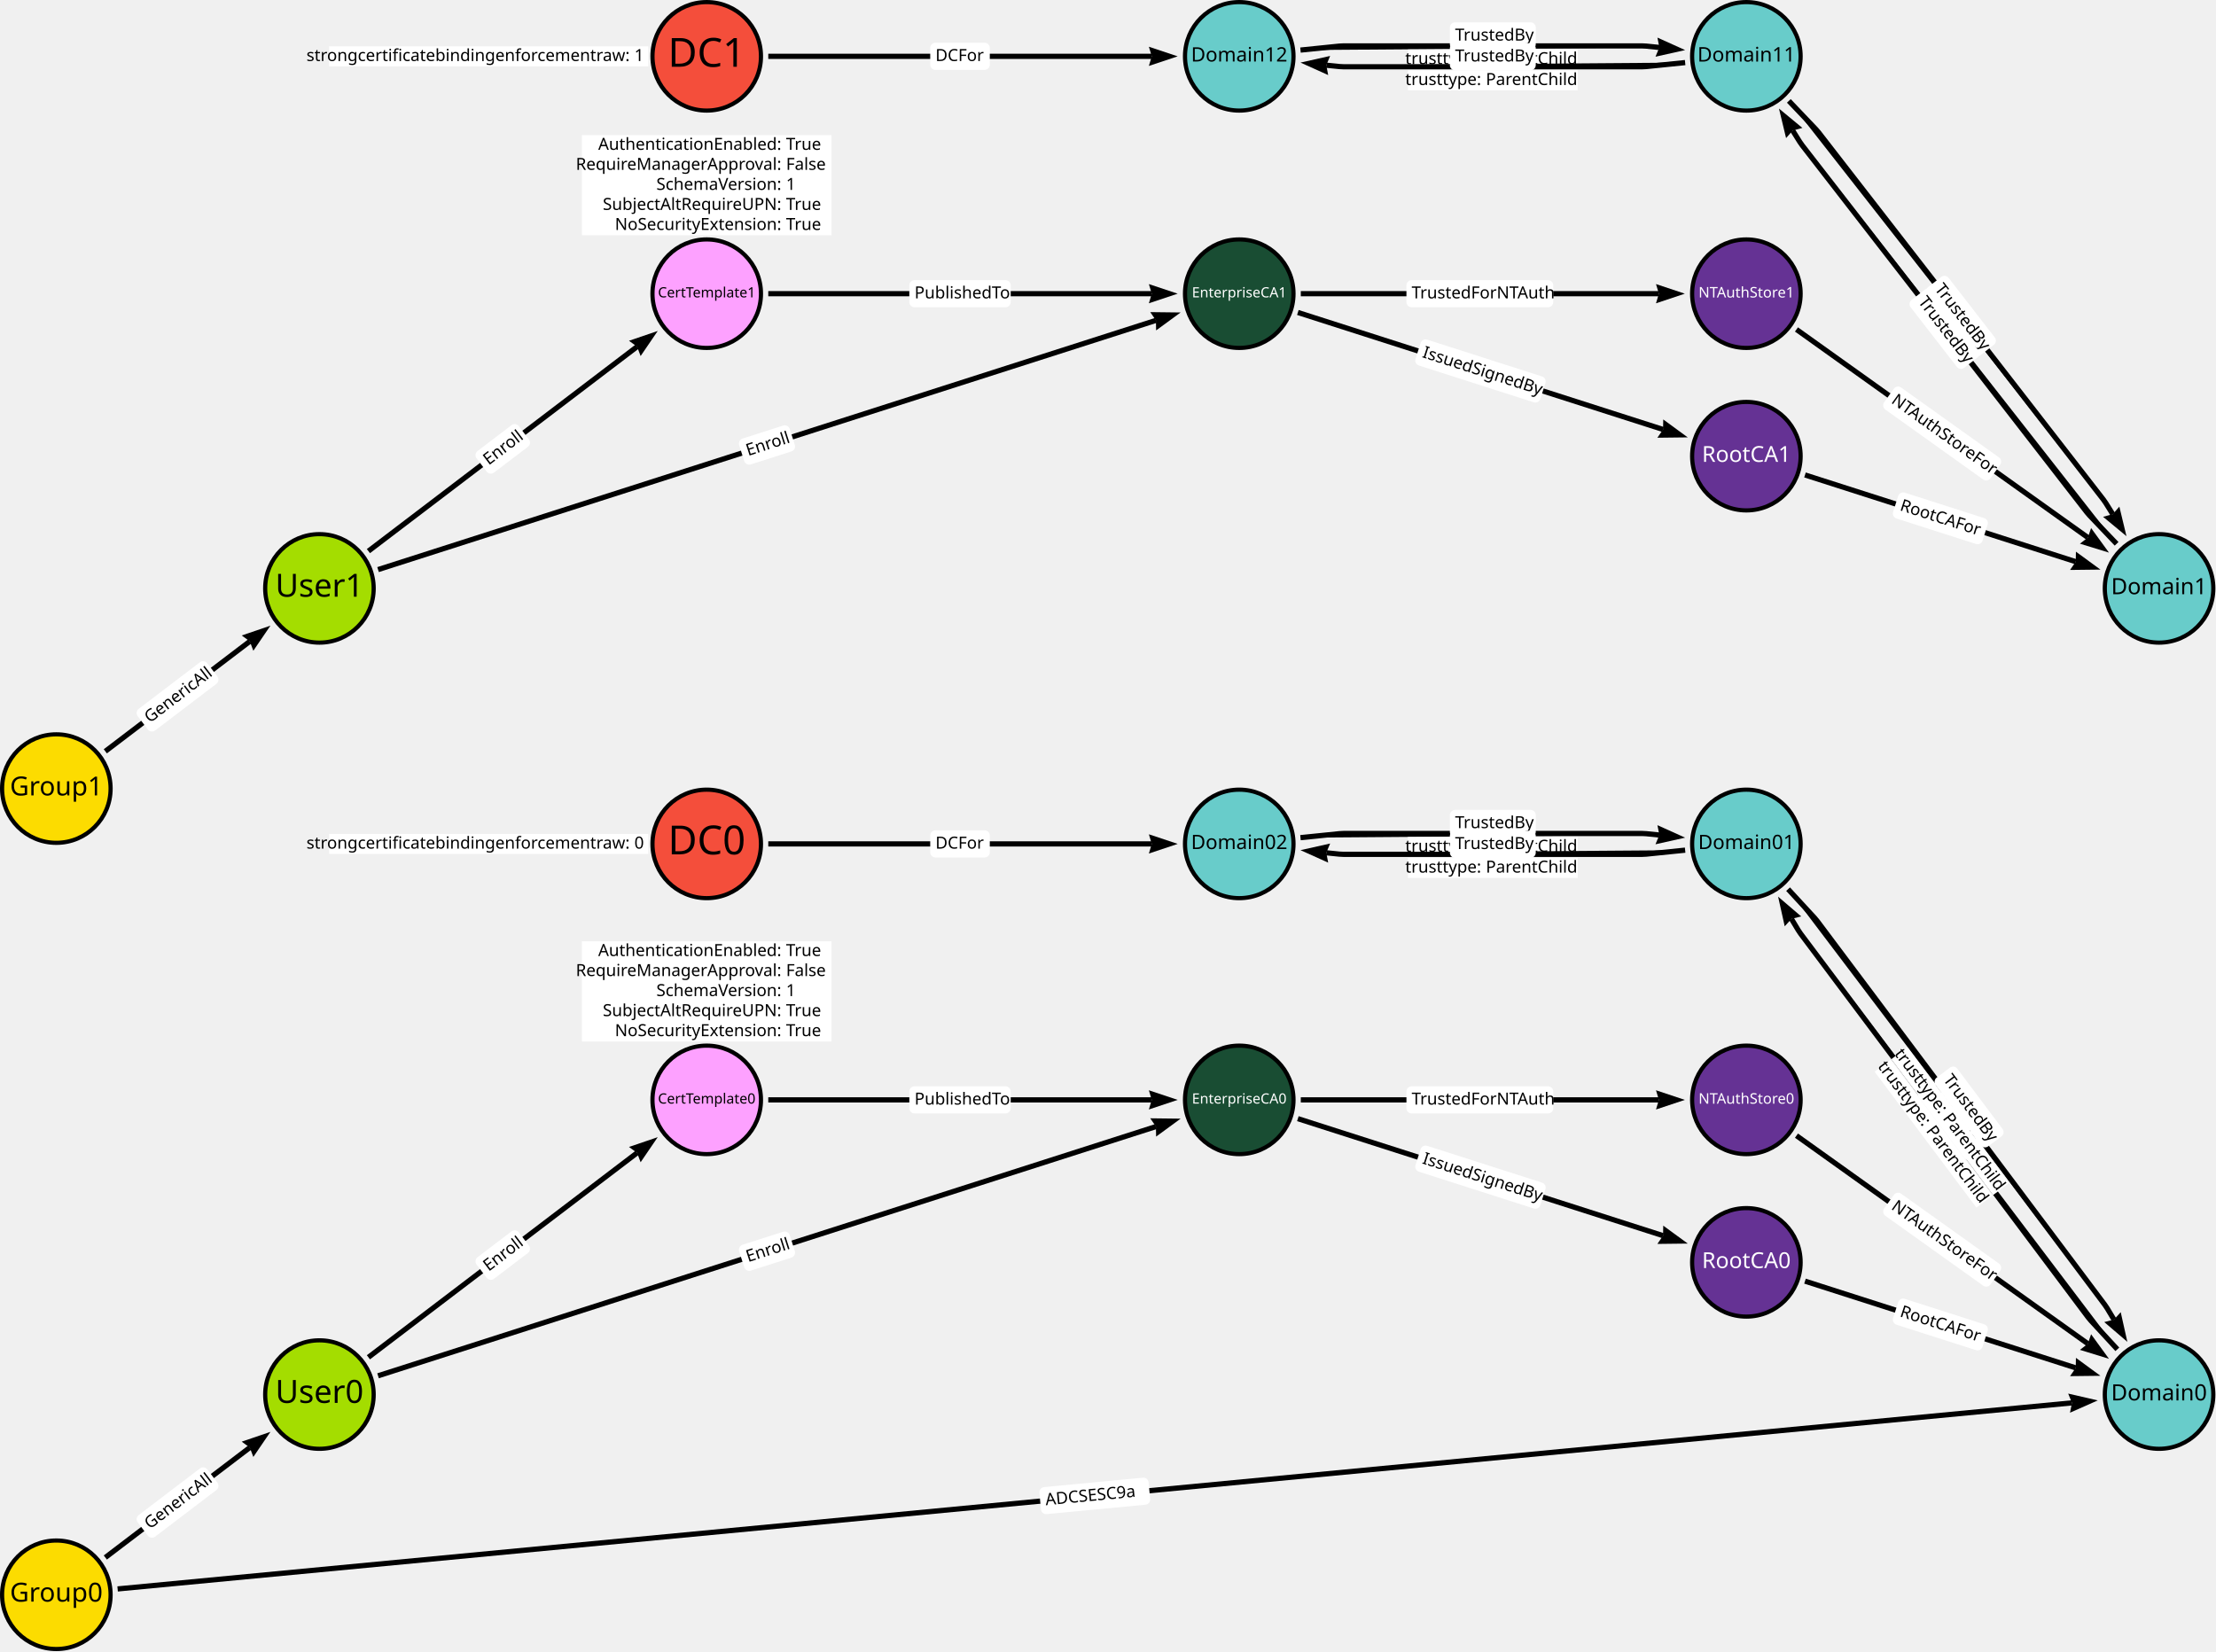
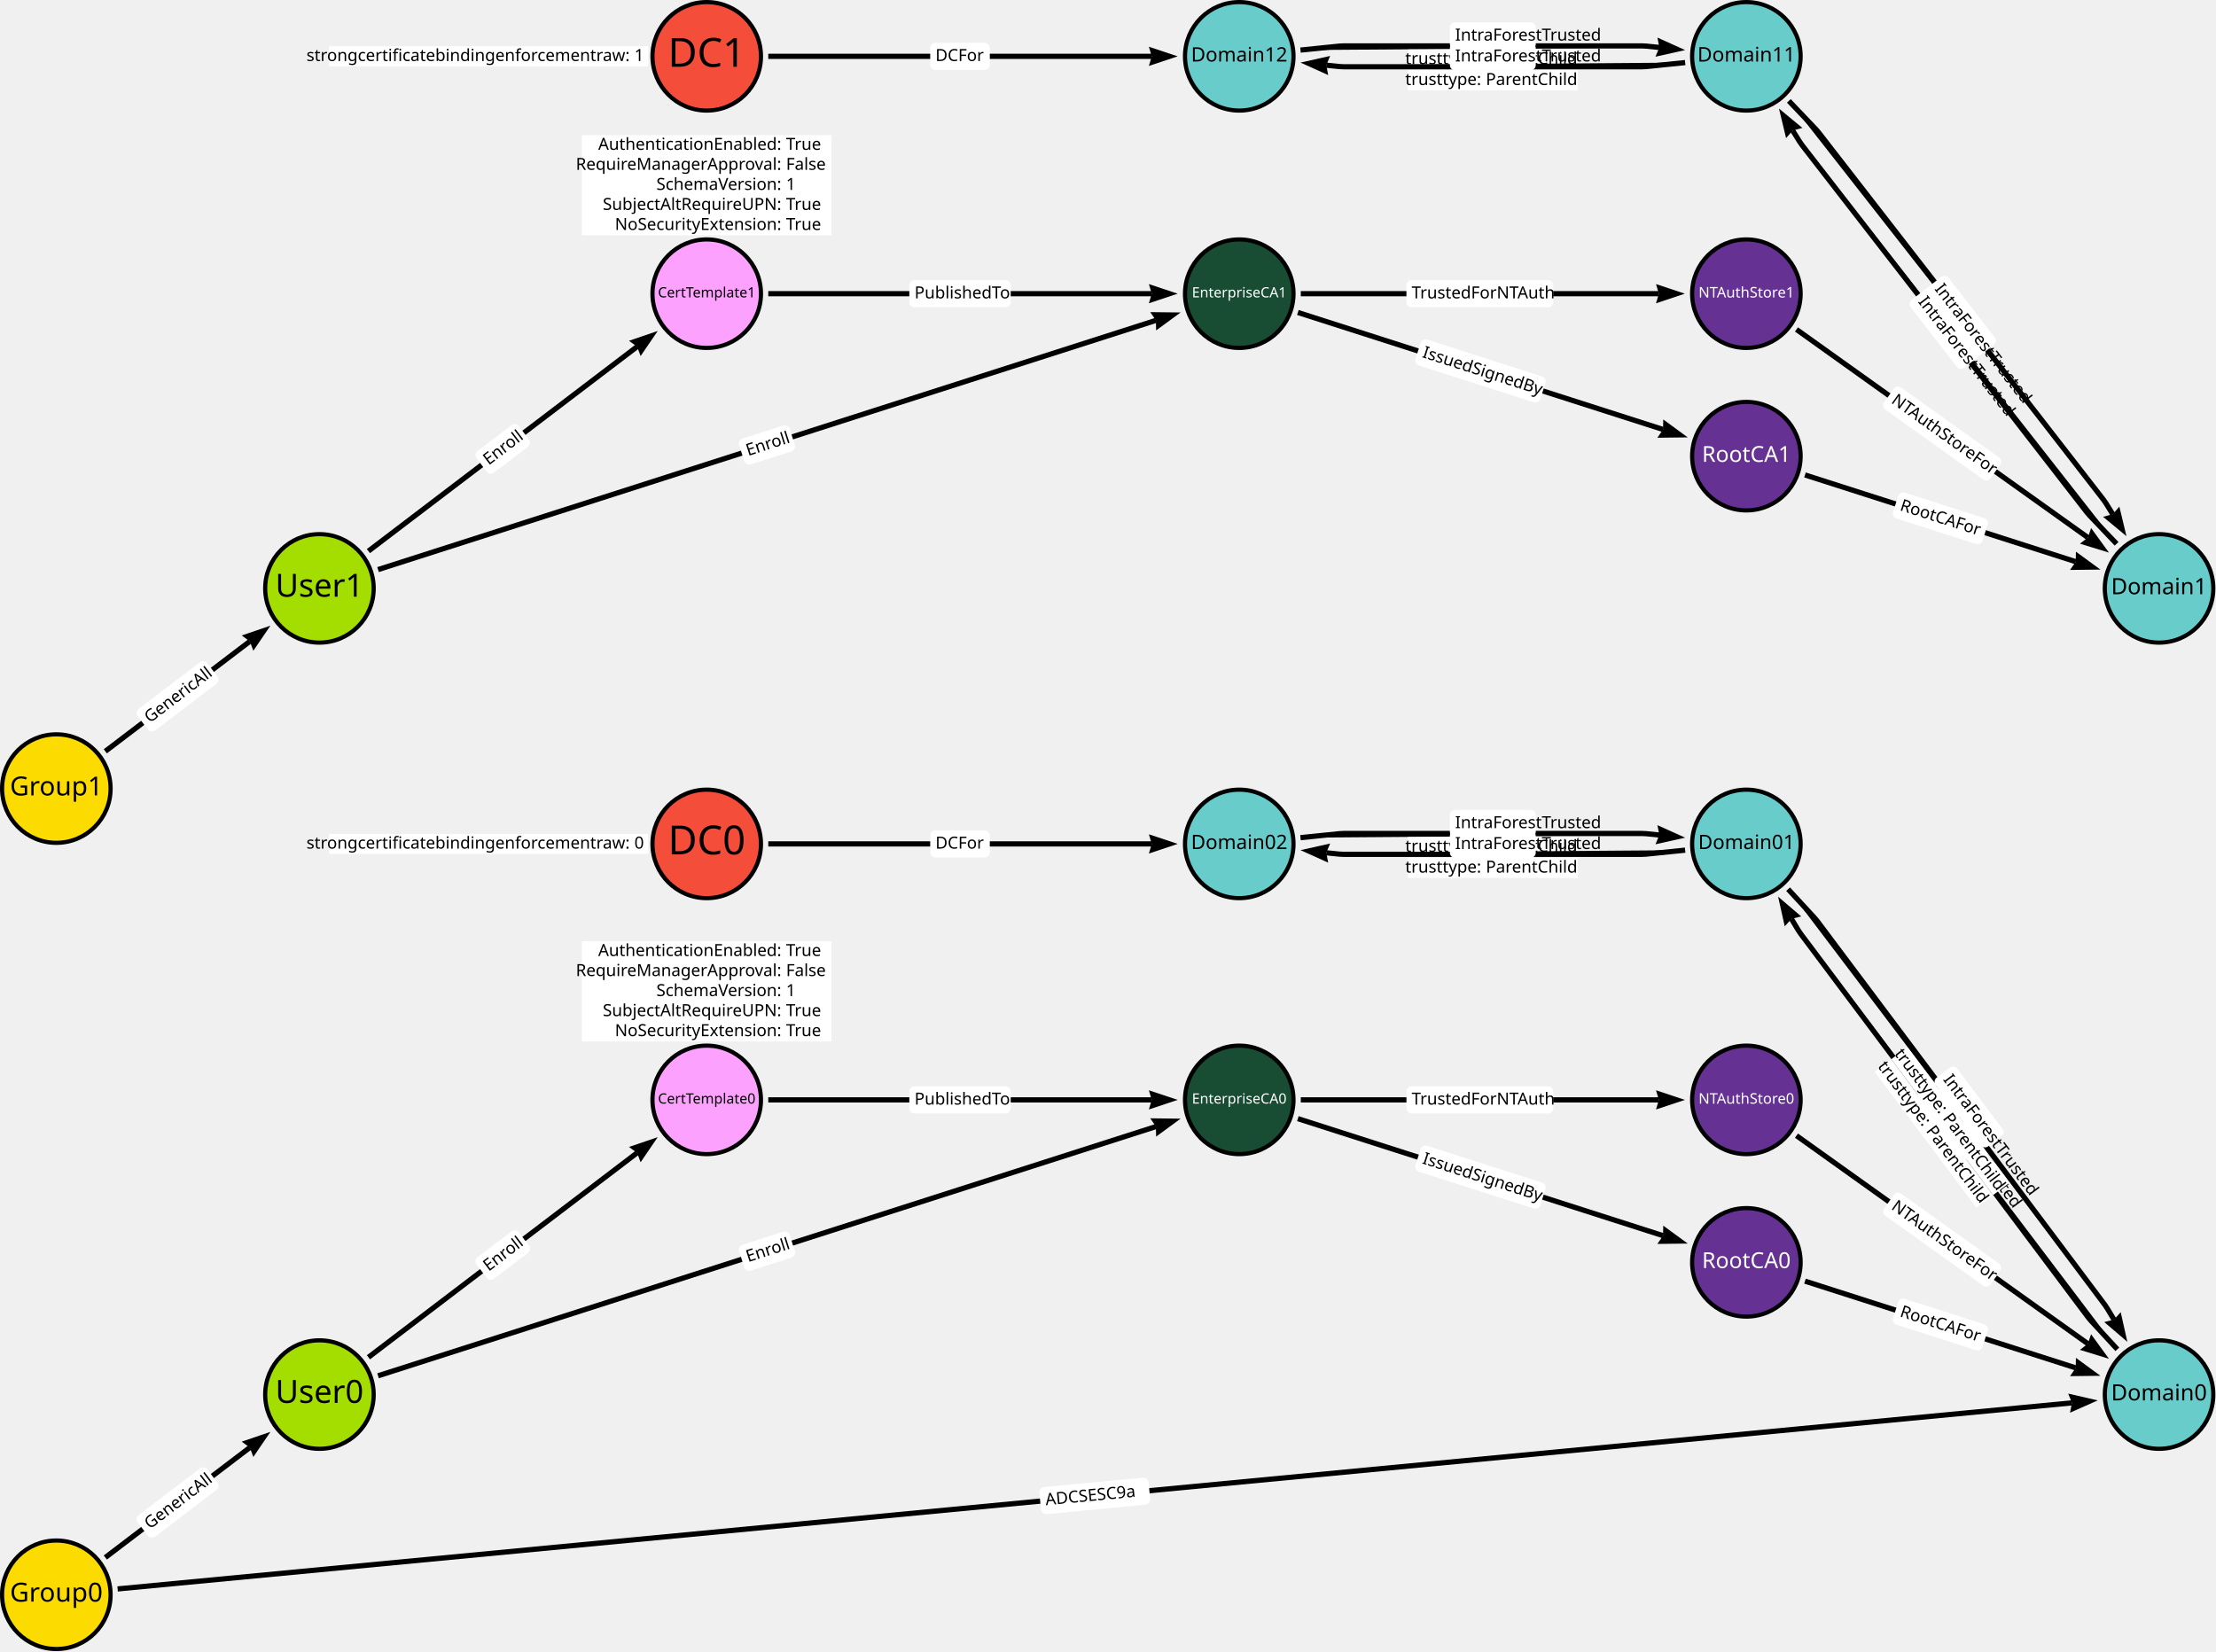
<svg xmlns="http://www.w3.org/2000/svg" width="2124" height="1583" viewBox="0 0 2124 1583">
  <defs>
    <style type="text/css" />
  </defs>
  <g transform="translate(1065.076 -312.7982) scale(1)">
    <g class="relationship">
      <g transform="translate(608.7977 1522.927) rotate(17.76733)" stroke-width="5" stroke="#000000">
        <path d="M 59 0 L 331.5 0" />
        <polygon points="-24.862,0 -27.625,9.208 0,0 -27.625,-9.208" fill="#000000" transform="translate(356.362 0) rotate(0)" stroke="none" />
      </g>
      <g transform="translate(794.7349 1582.507) rotate(17.76733) translate(0 -13)">
        <g transform="translate(0 0)">
          <g transform="translate(-45.01172 0)" fill="#ffffff" stroke="#000000" stroke-width="0">
            <rect x="0" y="0" width="90.023" height="26" rx="5" ry="5" stroke="none" />
            <text xml:space="preserve" x="5" y="17.5" stroke="none" text-anchor="left" font-family="sans-serif" font-size="16" font-weight="normal" fill="#000000">RootCAFor</text>
          </g>
        </g>
      </g>
    </g>
    <g class="relationship">
      <g transform="translate(608.7977 1367.17) rotate(35.53466)" stroke-width="5" stroke="#000000">
        <path d="M 59 0 L 402.213 0" />
        <polygon points="-24.862,0 -27.625,9.208 0,0 -27.625,-9.208" fill="#000000" transform="translate(427.0754 0) rotate(0)" stroke="none" />
      </g>
      <g transform="translate(796.4571 1501.198) rotate(35.53466) translate(0 -13)">
        <g transform="translate(0 0)">
          <g transform="translate(-62.64844 0)" fill="#ffffff" stroke="#000000" stroke-width="0">
            <rect x="0" y="0" width="125.297" height="26" rx="5" ry="5" stroke="none" />
            <text xml:space="preserve" x="5" y="17.5" stroke="none" text-anchor="left" font-family="sans-serif" font-size="16" font-weight="normal" fill="#000000">NTAuthStoreFor</text>
          </g>
        </g>
      </g>
    </g>
    <g class="relationship">
      <g transform="translate(-387.6982 1367.17) rotate(0)" stroke-width="5" stroke="#000000">
        <path d="M 59 0 L 426.558 0" />
        <polygon points="-24.862,0 -27.625,9.208 0,0 -27.625,-9.208" fill="#000000" transform="translate(451.4206 0) rotate(0)" stroke="none" />
      </g>
      <g transform="translate(-144.919 1367.17) rotate(0) translate(0 -13)">
        <g transform="translate(0 0)">
          <g transform="translate(-48.58594 0)" fill="#ffffff" stroke="#000000" stroke-width="0">
            <rect x="0" y="0" width="97.172" height="26" rx="5" ry="5" stroke="none" />
            <text xml:space="preserve" x="5" y="17.5" stroke="none" text-anchor="left" font-family="sans-serif" font-size="16" font-weight="normal" fill="#000000">PublishedTo</text>
          </g>
        </g>
      </g>
    </g>
    <g class="relationship">
      <g transform="translate(122.7224 1367.17) rotate(17.76733)" stroke-width="5" stroke="#000000">
        <path d="M 59 0 L 426.558 0" />
        <polygon points="-24.862,0 -27.625,9.208 0,0 -27.625,-9.208" fill="#000000" transform="translate(451.4206 0) rotate(0)" stroke="none" />
      </g>
      <g transform="translate(353.9219 1441.255) rotate(17.76733) translate(0 -13)">
        <g transform="translate(0 0)">
          <g transform="translate(-62.81641 0)" fill="#ffffff" stroke="#000000" stroke-width="0">
            <rect x="0" y="0" width="125.633" height="26" rx="5" ry="5" stroke="none" />
            <text xml:space="preserve" x="5" y="17.5" stroke="none" text-anchor="left" font-family="sans-serif" font-size="16" font-weight="normal" fill="#000000">IssuedSignedBy</text>
          </g>
        </g>
      </g>
    </g>
    <g class="relationship">
      <g transform="translate(122.7224 1367.17) rotate(0)" stroke-width="5" stroke="#000000">
        <path d="M 59 0 L 402.213 0" />
        <polygon points="-24.862,0 -27.625,9.208 0,0 -27.625,-9.208" fill="#000000" transform="translate(427.0754 0) rotate(0)" stroke="none" />
      </g>
      <g transform="translate(353.329 1367.17) rotate(0) translate(0 -13)">
        <g transform="translate(0 0)">
          <g transform="translate(-70.35156 0)" fill="#ffffff" stroke="#000000" stroke-width="0">
            <rect x="0" y="0" width="140.703" height="26" rx="5" ry="5" stroke="none" />
            <text xml:space="preserve" x="5" y="17.5" stroke="none" text-anchor="left" font-family="sans-serif" font-size="16" font-weight="normal" fill="#000000">TrustedForNTAuth</text>
          </g>
        </g>
      </g>
    </g>
    <g class="relationship">
      <g transform="translate(-758.9037 1649.675) rotate(-17.76733)" stroke-width="5" stroke="#000000">
        <path d="M 59 0 L 841.92 0" />
        <polygon points="-24.862,0 -27.625,9.208 0,0 -27.625,-9.208" fill="#000000" transform="translate(866.7826 0) rotate(0)" stroke="none" />
      </g>
      <g transform="translate(-329.9288 1512.216) rotate(-17.76733) translate(0 -13)">
        <g transform="translate(0 0)">
          <g transform="translate(-25.45312 0)" fill="#ffffff" stroke="#000000" stroke-width="0">
            <rect x="0" y="0" width="50.906" height="26" rx="5" ry="5" stroke="none" />
            <text xml:space="preserve" x="5" y="17.5" stroke="none" text-anchor="left" font-family="sans-serif" font-size="16" font-weight="normal" fill="#000000">Enroll</text>
          </g>
        </g>
      </g>
    </g>
    <g class="relationship">
      <g transform="translate(-758.9037 1649.675) rotate(-37.27283)" stroke-width="5" stroke="#000000">
        <path d="M 59 0 L 382.617 0" />
        <polygon points="-24.862,0 -27.625,9.208 0,0 -27.625,-9.208" fill="#000000" transform="translate(407.4787 0) rotate(0)" stroke="none" />
      </g>
      <g transform="translate(-583.1931 1515.951) rotate(-37.27283) translate(0 -13)">
        <g transform="translate(0 0)">
          <g transform="translate(-25.45312 0)" fill="#ffffff" stroke="#000000" stroke-width="0">
            <rect x="0" y="0" width="50.906" height="26" rx="5" ry="5" stroke="none" />
            <text xml:space="preserve" x="5" y="17.5" stroke="none" text-anchor="left" font-family="sans-serif" font-size="16" font-weight="normal" fill="#000000">Enroll</text>
          </g>
        </g>
      </g>
    </g>
    <g class="relationship">
      <g transform="translate(608.7977 750.0905) rotate(17.76733)" stroke-width="5" stroke="#000000">
        <path d="M 59 0 L 331.5 0" />
        <polygon points="-24.862,0 -27.625,9.208 0,0 -27.625,-9.208" fill="#000000" transform="translate(356.362 0) rotate(0)" stroke="none" />
      </g>
      <g transform="translate(794.7349 809.6715) rotate(17.76733) translate(0 -13)">
        <g transform="translate(0 0)">
          <g transform="translate(-45.01172 0)" fill="#ffffff" stroke="#000000" stroke-width="0">
            <rect x="0" y="0" width="90.023" height="26" rx="5" ry="5" stroke="none" />
            <text xml:space="preserve" x="5" y="17.5" stroke="none" text-anchor="left" font-family="sans-serif" font-size="16" font-weight="normal" fill="#000000">RootCAFor</text>
          </g>
        </g>
      </g>
    </g>
    <g class="relationship">
      <g transform="translate(608.7977 594.3345) rotate(35.53466)" stroke-width="5" stroke="#000000">
        <path d="M 59 0 L 402.213 0" />
        <polygon points="-24.862,0 -27.625,9.208 0,0 -27.625,-9.208" fill="#000000" transform="translate(427.0754 0) rotate(0)" stroke="none" />
      </g>
      <g transform="translate(796.4571 728.3619) rotate(35.53466) translate(0 -13)">
        <g transform="translate(0 0)">
          <g transform="translate(-62.64844 0)" fill="#ffffff" stroke="#000000" stroke-width="0">
            <rect x="0" y="0" width="125.297" height="26" rx="5" ry="5" stroke="none" />
            <text xml:space="preserve" x="5" y="17.5" stroke="none" text-anchor="left" font-family="sans-serif" font-size="16" font-weight="normal" fill="#000000">NTAuthStoreFor</text>
          </g>
        </g>
      </g>
    </g>
    <g class="relationship">
      <g transform="translate(-387.6982 594.3345) rotate(0)" stroke-width="5" stroke="#000000">
        <path d="M 59 0 L 426.558 0" />
        <polygon points="-24.862,0 -27.625,9.208 0,0 -27.625,-9.208" fill="#000000" transform="translate(451.4206 0) rotate(0)" stroke="none" />
      </g>
      <g transform="translate(-144.919 594.3345) rotate(0) translate(0 -13)">
        <g transform="translate(0 0)">
          <g transform="translate(-48.58594 0)" fill="#ffffff" stroke="#000000" stroke-width="0">
            <rect x="0" y="0" width="97.172" height="26" rx="5" ry="5" stroke="none" />
            <text xml:space="preserve" x="5" y="17.5" stroke="none" text-anchor="left" font-family="sans-serif" font-size="16" font-weight="normal" fill="#000000">PublishedTo</text>
          </g>
        </g>
      </g>
    </g>
    <g class="relationship">
      <g transform="translate(122.7224 594.3345) rotate(17.76733)" stroke-width="5" stroke="#000000">
        <path d="M 59 0 L 426.558 0" />
        <polygon points="-24.862,0 -27.625,9.208 0,0 -27.625,-9.208" fill="#000000" transform="translate(451.4206 0) rotate(0)" stroke="none" />
      </g>
      <g transform="translate(353.9219 668.4191) rotate(17.76733) translate(0 -13)">
        <g transform="translate(0 0)">
          <g transform="translate(-62.81641 0)" fill="#ffffff" stroke="#000000" stroke-width="0">
            <rect x="0" y="0" width="125.633" height="26" rx="5" ry="5" stroke="none" />
            <text xml:space="preserve" x="5" y="17.5" stroke="none" text-anchor="left" font-family="sans-serif" font-size="16" font-weight="normal" fill="#000000">IssuedSignedBy</text>
          </g>
        </g>
      </g>
    </g>
    <g class="relationship">
      <g transform="translate(122.7224 594.3345) rotate(0)" stroke-width="5" stroke="#000000">
        <path d="M 59 0 L 402.213 0" />
        <polygon points="-24.862,0 -27.625,9.208 0,0 -27.625,-9.208" fill="#000000" transform="translate(427.0754 0) rotate(0)" stroke="none" />
      </g>
      <g transform="translate(353.329 594.3345) rotate(0) translate(0 -13)">
        <g transform="translate(0 0)">
          <g transform="translate(-70.35156 0)" fill="#ffffff" stroke="#000000" stroke-width="0">
            <rect x="0" y="0" width="140.703" height="26" rx="5" ry="5" stroke="none" />
            <text xml:space="preserve" x="5" y="17.5" stroke="none" text-anchor="left" font-family="sans-serif" font-size="16" font-weight="normal" fill="#000000">TrustedForNTAuth</text>
          </g>
        </g>
      </g>
    </g>
    <g class="relationship">
      <g transform="translate(-758.9037 876.8392) rotate(-17.76733)" stroke-width="5" stroke="#000000">
        <path d="M 59 0 L 841.92 0" />
        <polygon points="-24.862,0 -27.625,9.208 0,0 -27.625,-9.208" fill="#000000" transform="translate(866.7826 0) rotate(0)" stroke="none" />
      </g>
      <g transform="translate(-329.9288 739.3802) rotate(-17.76733) translate(0 -13)">
        <g transform="translate(0 0)">
          <g transform="translate(-25.45312 0)" fill="#ffffff" stroke="#000000" stroke-width="0">
            <rect x="0" y="0" width="50.906" height="26" rx="5" ry="5" stroke="none" />
            <text xml:space="preserve" x="5" y="17.5" stroke="none" text-anchor="left" font-family="sans-serif" font-size="16" font-weight="normal" fill="#000000">Enroll</text>
          </g>
        </g>
      </g>
    </g>
    <g class="relationship">
      <g transform="translate(-758.9037 876.8392) rotate(-37.27283)" stroke-width="5" stroke="#000000">
        <path d="M 59 0 L 382.617 0" />
        <polygon points="-24.862,0 -27.625,9.208 0,0 -27.625,-9.208" fill="#000000" transform="translate(407.4787 0) rotate(0)" stroke="none" />
      </g>
      <g transform="translate(-583.1931 743.1152) rotate(-37.27283) translate(0 -13)">
        <g transform="translate(0 0)">
          <g transform="translate(-25.45312 0)" fill="#ffffff" stroke="#000000" stroke-width="0">
            <rect x="0" y="0" width="50.906" height="26" rx="5" ry="5" stroke="none" />
            <text xml:space="preserve" x="5" y="17.5" stroke="none" text-anchor="left" font-family="sans-serif" font-size="16" font-weight="normal" fill="#000000">Enroll</text>
          </g>
        </g>
      </g>
    </g>
    <g class="relationship">
      <g transform="translate(-1011.076 1841.59) rotate(-37.27283)" stroke-width="5" stroke="#000000">
        <path d="M 59 0 L 233.032 0" />
        <polygon points="-24.862,0 -27.625,9.208 0,0 -27.625,-9.208" fill="#000000" transform="translate(257.8941 0) rotate(0)" stroke="none" />
      </g>
      <g transform="translate(-894.8818 1753.161) rotate(-37.27283) translate(0 -13)">
        <g transform="translate(0 0)">
          <g transform="translate(-41.90234 0)" fill="#ffffff" stroke="#000000" stroke-width="0">
            <rect x="0" y="0" width="83.805" height="26" rx="5" ry="5" stroke="none" />
            <text xml:space="preserve" x="5" y="17.5" stroke="none" text-anchor="left" font-family="sans-serif" font-size="16" font-weight="normal" fill="#000000">GenericAll</text>
          </g>
        </g>
      </g>
    </g>
    <g class="relationship">
      <g transform="translate(-1011.076 1841.59) rotate(-5.439472)" stroke-width="5" stroke="#000000">
        <path d="M 59 0 L 1940.679 0" />
        <polygon points="-24.862,0 -27.625,9.208 0,0 -27.625,-9.208" fill="#000000" transform="translate(1965.541 0) rotate(0)" stroke="none" />
      </g>
      <g transform="translate(-15.73867 1746.811) rotate(-5.439472) translate(0 -13)">
        <g transform="translate(0 0)">
          <g transform="translate(-52.57422 0)" fill="#ffffff" stroke="#000000" stroke-width="0">
            <rect x="0" y="0" width="105.148" height="26" rx="5" ry="5" stroke="none" />
            <text xml:space="preserve" x="5" y="17.5" stroke="none" text-anchor="left" font-family="sans-serif" font-size="16" font-weight="normal" fill="#000000">ADCSESC9a</text>
          </g>
        </g>
      </g>
    </g>
    <g class="relationship">
      <g transform="translate(-1011.076 1068.754) rotate(-37.27283)" stroke-width="5" stroke="#000000">
        <path d="M 59 0 L 233.032 0" />
        <polygon points="-24.862,0 -27.625,9.208 0,0 -27.625,-9.208" fill="#000000" transform="translate(257.8941 0) rotate(0)" stroke="none" />
      </g>
      <g transform="translate(-894.8818 980.3249) rotate(-37.27283) translate(0 -13)">
        <g transform="translate(0 0)">
          <g transform="translate(-41.90234 0)" fill="#ffffff" stroke="#000000" stroke-width="0">
            <rect x="0" y="0" width="83.805" height="26" rx="5" ry="5" stroke="none" />
            <text xml:space="preserve" x="5" y="17.5" stroke="none" text-anchor="left" font-family="sans-serif" font-size="16" font-weight="normal" fill="#000000">GenericAll</text>
          </g>
        </g>
      </g>
    </g>
    <g class="relationship">
      <g transform="translate(1004.348 1649.675) rotate(-126.8447)" stroke-width="5" stroke="#000000">
        <path d="M 58.695 -5.99 L 95.969 -9.793 A 40 40 0 0 1 100.03 -10 L 329.819 -10 L 559.609 -10 A 40 40 0 0 1 563.67 -9.793 L 576.21 -8.514 L 576.21 -8.514" />
        <polygon points="-24.862,0 -27.625,9.208 0,0 -27.625,-9.208" fill="#000000" transform="translate(659.6387 0) rotate(5.826689) translate(-59 0)" stroke="none" />
      </g>
      <g transform="translate(798.5704 1391.729) rotate(53.15534) translate(0 -22.6)">
        <g transform="translate(0 0)">
          <g transform="translate(-41.16016 0)" fill="#ffffff" stroke="#000000" stroke-width="0">
            <rect x="0" y="0" width="82.32" height="26" rx="5" ry="5" stroke="none" />
-             <text xml:space="preserve" x="5" y="17.5" stroke="none" text-anchor="left" font-family="sans-serif" font-size="16" font-weight="normal" fill="#000000">TrustedBy</text>
+             <text xml:space="preserve" x="5" y="17.5" stroke="none" text-anchor="left" font-family="sans-serif" font-size="16" font-weight="normal" fill="#000000">IntraForestTrusted</text>
          </g>
        </g>
        <g transform="translate(0 26)">
          <g transform="translate(-81.37109 0)" fill="white">
            <rect x="0" y="0" width="162.742" height="19.2" rx="0" ry="0" stroke="none" />
            <g font-family="sans-serif" font-size="16" font-weight="normal" fill="#000000" text-anchor="end">
              <text xml:space="preserve" x="70.25" y="14.1" stroke="none">trusttype:</text>
              <text xml:space="preserve" x="74.695" y="14.1" stroke="none" text-anchor="start">ParentChild</text>
            </g>
          </g>
        </g>
      </g>
    </g>
    <g class="relationship">
      <g transform="translate(608.7977 1121.79) rotate(53.15534)" stroke-width="5" stroke="#000000">
        <path d="M 58.695 -5.99 L 95.969 -9.793 A 40 40 0 0 1 100.03 -10 L 329.819 -10 L 559.609 -10 A 40 40 0 0 1 563.67 -9.793 L 576.21 -8.514 L 576.21 -8.514" />
        <polygon points="-24.862,0 -27.625,9.208 0,0 -27.625,-9.208" fill="#000000" transform="translate(659.6387 0) rotate(5.826689) translate(-59 0)" stroke="none" />
      </g>
      <g transform="translate(814.5757 1379.736) rotate(53.15534) translate(0 -22.6)">
        <g transform="translate(0 0)">
          <g transform="translate(-41.16016 0)" fill="#ffffff" stroke="#000000" stroke-width="0">
            <rect x="0" y="0" width="82.32" height="26" rx="5" ry="5" stroke="none" />
-             <text xml:space="preserve" x="5" y="17.5" stroke="none" text-anchor="left" font-family="sans-serif" font-size="16" font-weight="normal" fill="#000000">TrustedBy</text>
+             <text xml:space="preserve" x="5" y="17.5" stroke="none" text-anchor="left" font-family="sans-serif" font-size="16" font-weight="normal" fill="#000000">IntraForestTrusted</text>
          </g>
        </g>
        <g transform="translate(0 26)">
          <g transform="translate(-81.37109 0)" fill="white">
            <rect x="0" y="0" width="162.742" height="19.2" rx="0" ry="0" stroke="none" />
            <g font-family="sans-serif" font-size="16" font-weight="normal" fill="#000000" text-anchor="end">
              <text xml:space="preserve" x="70.25" y="14.1" stroke="none">trusttype:</text>
              <text xml:space="preserve" x="74.695" y="14.1" stroke="none" text-anchor="start">ParentChild</text>
            </g>
          </g>
        </g>
      </g>
    </g>
    <g class="relationship">
      <g transform="translate(122.7224 1121.79) rotate(0)" stroke-width="5" stroke="#000000">
        <path d="M 58.695 -5.99 L 95.969 -9.793 A 40 40 0 0 1 100.03 -10 L 243.038 -10 L 386.046 -10 A 40 40 0 0 1 390.106 -9.793 L 402.646 -8.514 L 402.646 -8.514" />
        <polygon points="-24.862,0 -27.625,9.208 0,0 -27.625,-9.208" fill="#000000" transform="translate(486.0754 0) rotate(5.826689) translate(-59 0)" stroke="none" />
      </g>
      <g transform="translate(365.7601 1111.79) rotate(0) translate(0 -22.6)">
        <g transform="translate(0 0)">
          <g transform="translate(-41.16016 0)" fill="#ffffff" stroke="#000000" stroke-width="0">
            <rect x="0" y="0" width="82.32" height="26" rx="5" ry="5" stroke="none" />
-             <text xml:space="preserve" x="5" y="17.5" stroke="none" text-anchor="left" font-family="sans-serif" font-size="16" font-weight="normal" fill="#000000">TrustedBy</text>
+             <text xml:space="preserve" x="5" y="17.5" stroke="none" text-anchor="left" font-family="sans-serif" font-size="16" font-weight="normal" fill="#000000">IntraForestTrusted</text>
          </g>
        </g>
        <g transform="translate(0 26)">
          <g transform="translate(-81.37109 0)" fill="white">
            <rect x="0" y="0" width="162.742" height="19.2" rx="0" ry="0" stroke="none" />
            <g font-family="sans-serif" font-size="16" font-weight="normal" fill="#000000" text-anchor="end">
              <text xml:space="preserve" x="70.25" y="14.1" stroke="none">trusttype:</text>
              <text xml:space="preserve" x="74.695" y="14.1" stroke="none" text-anchor="start">ParentChild</text>
            </g>
          </g>
        </g>
      </g>
    </g>
    <g class="relationship">
      <g transform="translate(608.7977 1121.79) rotate(180)" stroke-width="5" stroke="#000000">
        <path d="M 58.695 -5.99 L 95.969 -9.793 A 40 40 0 0 1 100.03 -10 L 243.038 -10 L 386.046 -10 A 40 40 0 0 1 390.106 -9.793 L 402.646 -8.514 L 402.646 -8.514" />
        <polygon points="-24.862,0 -27.625,9.208 0,0 -27.625,-9.208" fill="#000000" transform="translate(486.0754 0) rotate(5.826689) translate(-59 0)" stroke="none" />
      </g>
      <g transform="translate(365.7601 1131.79) rotate(360) translate(0 -22.6)">
        <g transform="translate(0 0)">
          <g transform="translate(-41.16016 0)" fill="#ffffff" stroke="#000000" stroke-width="0">
            <rect x="0" y="0" width="82.32" height="26" rx="5" ry="5" stroke="none" />
-             <text xml:space="preserve" x="5" y="17.5" stroke="none" text-anchor="left" font-family="sans-serif" font-size="16" font-weight="normal" fill="#000000">TrustedBy</text>
+             <text xml:space="preserve" x="5" y="17.5" stroke="none" text-anchor="left" font-family="sans-serif" font-size="16" font-weight="normal" fill="#000000">IntraForestTrusted</text>
          </g>
        </g>
        <g transform="translate(0 26)">
          <g transform="translate(-81.37109 0)" fill="white">
            <rect x="0" y="0" width="162.742" height="19.2" rx="0" ry="0" stroke="none" />
            <g font-family="sans-serif" font-size="16" font-weight="normal" fill="#000000" text-anchor="end">
              <text xml:space="preserve" x="70.25" y="14.1" stroke="none">trusttype:</text>
              <text xml:space="preserve" x="74.695" y="14.1" stroke="none" text-anchor="start">ParentChild</text>
            </g>
          </g>
        </g>
      </g>
    </g>
    <g class="relationship">
      <g transform="translate(-387.6982 1121.79) rotate(0)" stroke-width="5" stroke="#000000">
        <path d="M 59 0 L 426.558 0" />
        <polygon points="-24.862,0 -27.625,9.208 0,0 -27.625,-9.208" fill="#000000" transform="translate(451.4206 0) rotate(0)" stroke="none" />
      </g>
      <g transform="translate(-144.919 1121.79) rotate(0) translate(0 -13)">
        <g transform="translate(0 0)">
          <g transform="translate(-28.55469 0)" fill="#ffffff" stroke="#000000" stroke-width="0">
            <rect x="0" y="0" width="57.109" height="26" rx="5" ry="5" stroke="none" />
            <text xml:space="preserve" x="5" y="17.5" stroke="none" text-anchor="left" font-family="sans-serif" font-size="16" font-weight="normal" fill="#000000">DCFor</text>
          </g>
        </g>
      </g>
    </g>
    <g class="relationship">
      <g transform="translate(122.7224 366.7982) rotate(0)" stroke-width="5" stroke="#000000">
        <path d="M 58.695 -5.99 L 95.969 -9.793 A 40 40 0 0 1 100.03 -10 L 243.038 -10 L 386.046 -10 A 40 40 0 0 1 390.106 -9.793 L 402.646 -8.514 L 402.646 -8.514" />
        <polygon points="-24.862,0 -27.625,9.208 0,0 -27.625,-9.208" fill="#000000" transform="translate(486.0754 0) rotate(5.826689) translate(-59 0)" stroke="none" />
      </g>
      <g transform="translate(365.7601 356.7982) rotate(0) translate(0 -22.6)">
        <g transform="translate(0 0)">
          <g transform="translate(-41.16016 0)" fill="#ffffff" stroke="#000000" stroke-width="0">
            <rect x="0" y="0" width="82.32" height="26" rx="5" ry="5" stroke="none" />
-             <text xml:space="preserve" x="5" y="17.5" stroke="none" text-anchor="left" font-family="sans-serif" font-size="16" font-weight="normal" fill="#000000">TrustedBy</text>
+             <text xml:space="preserve" x="5" y="17.5" stroke="none" text-anchor="left" font-family="sans-serif" font-size="16" font-weight="normal" fill="#000000">IntraForestTrusted</text>
          </g>
        </g>
        <g transform="translate(0 26)">
          <g transform="translate(-81.37109 0)" fill="white">
            <rect x="0" y="0" width="162.742" height="19.2" rx="0" ry="0" stroke="none" />
            <g font-family="sans-serif" font-size="16" font-weight="normal" fill="#000000" text-anchor="end">
              <text xml:space="preserve" x="70.25" y="14.1" stroke="none">trusttype:</text>
              <text xml:space="preserve" x="74.695" y="14.1" stroke="none" text-anchor="start">ParentChild</text>
            </g>
          </g>
        </g>
      </g>
    </g>
    <g class="relationship">
      <g transform="translate(608.7977 366.7982) rotate(180)" stroke-width="5" stroke="#000000">
        <path d="M 58.695 -5.99 L 95.969 -9.793 A 40 40 0 0 1 100.03 -10 L 243.038 -10 L 386.046 -10 A 40 40 0 0 1 390.106 -9.793 L 402.646 -8.514 L 402.646 -8.514" />
        <polygon points="-24.862,0 -27.625,9.208 0,0 -27.625,-9.208" fill="#000000" transform="translate(486.0754 0) rotate(5.826689) translate(-59 0)" stroke="none" />
      </g>
      <g transform="translate(365.7601 376.7982) rotate(360) translate(0 -22.6)">
        <g transform="translate(0 0)">
          <g transform="translate(-41.16016 0)" fill="#ffffff" stroke="#000000" stroke-width="0">
            <rect x="0" y="0" width="82.32" height="26" rx="5" ry="5" stroke="none" />
-             <text xml:space="preserve" x="5" y="17.5" stroke="none" text-anchor="left" font-family="sans-serif" font-size="16" font-weight="normal" fill="#000000">TrustedBy</text>
+             <text xml:space="preserve" x="5" y="17.5" stroke="none" text-anchor="left" font-family="sans-serif" font-size="16" font-weight="normal" fill="#000000">IntraForestTrusted</text>
          </g>
        </g>
        <g transform="translate(0 26)">
          <g transform="translate(-81.37109 0)" fill="white">
            <rect x="0" y="0" width="162.742" height="19.2" rx="0" ry="0" stroke="none" />
            <g font-family="sans-serif" font-size="16" font-weight="normal" fill="#000000" text-anchor="end">
              <text xml:space="preserve" x="70.25" y="14.1" stroke="none">trusttype:</text>
              <text xml:space="preserve" x="74.695" y="14.1" stroke="none" text-anchor="start">ParentChild</text>
            </g>
          </g>
        </g>
      </g>
    </g>
    <g class="relationship">
      <g transform="translate(-387.6982 366.7982) rotate(0)" stroke-width="5" stroke="#000000">
        <path d="M 59 0 L 426.558 0" />
        <polygon points="-24.862,0 -27.625,9.208 0,0 -27.625,-9.208" fill="#000000" transform="translate(451.4206 0) rotate(0)" stroke="none" />
      </g>
      <g transform="translate(-144.919 366.7982) rotate(0) translate(0 -13)">
        <g transform="translate(0 0)">
          <g transform="translate(-28.55469 0)" fill="#ffffff" stroke="#000000" stroke-width="0">
            <rect x="0" y="0" width="57.109" height="26" rx="5" ry="5" stroke="none" />
            <text xml:space="preserve" x="5" y="17.5" stroke="none" text-anchor="left" font-family="sans-serif" font-size="16" font-weight="normal" fill="#000000">DCFor</text>
          </g>
        </g>
      </g>
    </g>
    <g class="relationship">
      <g transform="translate(608.7977 366.7982) rotate(52.20544)" stroke-width="5" stroke="#000000">
        <path d="M 58.695 -5.99 L 95.969 -9.793 A 40 40 0 0 1 100.03 -10 L 322.724 -10 L 545.417 -10 A 40 40 0 0 1 549.478 -9.793 L 562.018 -8.514 L 562.018 -8.514" />
        <polygon points="-24.862,0 -27.625,9.208 0,0 -27.625,-9.208" fill="#000000" transform="translate(645.4472 0) rotate(5.826689) translate(-59 0)" stroke="none" />
      </g>
      <g transform="translate(814.4752 615.6904) rotate(52.20544) translate(0 -13)">
        <g transform="translate(0 0)">
          <g transform="translate(-41.16016 0)" fill="#ffffff" stroke="#000000" stroke-width="0">
            <rect x="0" y="0" width="82.32" height="26" rx="5" ry="5" stroke="none" />
-             <text xml:space="preserve" x="5" y="17.5" stroke="none" text-anchor="left" font-family="sans-serif" font-size="16" font-weight="normal" fill="#000000">TrustedBy</text>
+             <text xml:space="preserve" x="5" y="17.5" stroke="none" text-anchor="left" font-family="sans-serif" font-size="16" font-weight="normal" fill="#000000">IntraForestTrusted</text>
          </g>
        </g>
      </g>
    </g>
    <g class="relationship">
      <g transform="translate(1004.348 876.8392) rotate(-127.7946)" stroke-width="5" stroke="#000000">
        <path d="M 58.695 -5.99 L 95.969 -9.793 A 40 40 0 0 1 100.03 -10 L 322.724 -10 L 545.417 -10 A 40 40 0 0 1 549.478 -9.793 L 562.018 -8.514 L 562.018 -8.514" />
        <polygon points="-24.862,0 -27.625,9.208 0,0 -27.625,-9.208" fill="#000000" transform="translate(645.4472 0) rotate(5.826689) translate(-59 0)" stroke="none" />
      </g>
      <g transform="translate(798.671 627.947) rotate(52.20544) translate(0 -13)">
        <g transform="translate(0 0)">
          <g transform="translate(-41.16016 0)" fill="#ffffff" stroke="#000000" stroke-width="0">
            <rect x="0" y="0" width="82.32" height="26" rx="5" ry="5" stroke="none" />
-             <text xml:space="preserve" x="5" y="17.5" stroke="none" text-anchor="left" font-family="sans-serif" font-size="16" font-weight="normal" fill="#000000">TrustedBy</text>
+             <text xml:space="preserve" x="5" y="17.5" stroke="none" text-anchor="left" font-family="sans-serif" font-size="16" font-weight="normal" fill="#000000">IntraForestTrusted</text>
          </g>
        </g>
      </g>
    </g>
    <g class="node">
      <g fill="#68ccca" stroke="#000000" stroke-width="4">
        <circle cx="1004.348" cy="1649.675" r="52" />
      </g>
      <g transform="translate(1004.348 1649.675)">
        <g transform="scale(0.4296881) translate(0 0)">
          <g transform="translate(0 0)">
            <g font-family="sans-serif" font-size="50" font-weight="normal" fill="#000000" text-anchor="middle">
              <text xml:space="preserve" x="0" y="13" stroke="none">Domain0</text>
            </g>
          </g>
        </g>
      </g>
    </g>
    <g class="node">
      <g fill="#653294" stroke="#000000" stroke-width="4">
        <circle cx="608.798" cy="1367.17" r="52" />
      </g>
      <g transform="translate(608.7977 1367.17)">
        <g transform="scale(0.2812507) translate(0 0)">
          <g transform="translate(0 0)">
            <g font-family="sans-serif" font-size="50" font-weight="normal" fill="#ffffff" text-anchor="middle">
              <text xml:space="preserve" x="0" y="13" stroke="none">NTAuthStore0</text>
            </g>
          </g>
        </g>
      </g>
    </g>
    <g class="node">
      <g fill="#653294" stroke="#000000" stroke-width="4">
        <circle cx="608.798" cy="1522.927" r="52" />
      </g>
      <g transform="translate(608.7977 1522.927)">
        <g transform="scale(0.4218756) translate(0 0)">
          <g transform="translate(0 0)">
            <g font-family="sans-serif" font-size="50" font-weight="normal" fill="#ffffff" text-anchor="middle">
              <text xml:space="preserve" x="0" y="13" stroke="none">RootCA0</text>
            </g>
          </g>
        </g>
      </g>
    </g>
    <g class="node">
      <g fill="#fda1ff" stroke="#000000" stroke-width="4">
        <circle cx="-387.698" cy="1367.17" r="52" />
      </g>
      <g transform="translate(-387.6982 1367.17)">
        <g transform="scale(0.2714851) translate(0 0)">
          <g transform="translate(0 0)">
            <g font-family="sans-serif" font-size="50" font-weight="normal" fill="#000000" text-anchor="middle">
              <text xml:space="preserve" x="0" y="13" stroke="none">CertTemplate0</text>
            </g>
          </g>
        </g>
        <g transform="translate(3.429011037612589e-15 -152)">
          <g transform="translate(0 0)">
            <g transform="translate(-119.6172 0)" fill="white">
              <rect x="0" y="0" width="239.234" height="96" rx="0" ry="0" stroke="none" />
              <g font-family="sans-serif" font-size="16" font-weight="normal" fill="#000000" text-anchor="end">
                <text xml:space="preserve" x="191.219" y="14.1" stroke="none">AuthenticationEnabled:</text>
                <text xml:space="preserve" x="195.664" y="14.1" stroke="none" text-anchor="start">True</text>
                <text xml:space="preserve" x="191.219" y="33.3" stroke="none" text-anchor="end">RequireManagerApproval:</text>
                <text xml:space="preserve" x="195.664" y="33.3" stroke="none" text-anchor="start">False</text>
                <text xml:space="preserve" x="191.219" y="52.5" stroke="none" text-anchor="end">SchemaVersion:</text>
                <text xml:space="preserve" x="195.664" y="52.5" stroke="none" text-anchor="start">1</text>
                <text xml:space="preserve" x="191.219" y="71.7" stroke="none" text-anchor="end">SubjectAltRequireUPN:</text>
                <text xml:space="preserve" x="195.664" y="71.7" stroke="none" text-anchor="start">True</text>
                <text xml:space="preserve" x="191.219" y="90.9" stroke="none" text-anchor="end">NoSecurityExtension:</text>
                <text xml:space="preserve" x="195.664" y="90.9" stroke="none" text-anchor="start">True</text>
              </g>
            </g>
          </g>
        </g>
      </g>
    </g>
    <g class="node">
      <g fill="#f44e3b" stroke="#000000" stroke-width="4">
        <circle cx="-387.698" cy="1121.79" r="52" />
      </g>
      <g transform="translate(-387.6982 1121.79)">
        <g transform="scale(0.7695315) translate(0 0)">
          <g transform="translate(0 0)">
            <g font-family="sans-serif" font-size="50" font-weight="normal" fill="#000000" text-anchor="middle">
              <text xml:space="preserve" x="0" y="13" stroke="none">DC0</text>
            </g>
          </g>
        </g>
        <g transform="translate(-56 -9.6)">
          <g transform="translate(0 0)">
            <g transform="translate(-305.9375 0)" fill="white">
              <rect x="0" y="0" width="305.938" height="19.2" rx="0" ry="0" stroke="none" />
              <g font-family="sans-serif" font-size="16" font-weight="normal" fill="#000000" text-anchor="end">
                <text xml:space="preserve" x="288.148" y="14.1" stroke="none">strongcertificatebindingenforcementraw:</text>
                <text xml:space="preserve" x="292.594" y="14.1" stroke="none" text-anchor="start">0</text>
              </g>
            </g>
          </g>
        </g>
      </g>
    </g>
    <g class="node">
      <g fill="#194d33" stroke="#000000" stroke-width="4">
        <circle cx="122.722" cy="1367.17" r="52" />
      </g>
      <g transform="translate(122.7224 1367.17)">
        <g transform="scale(0.2714851) translate(0 0)">
          <g transform="translate(0 0)">
            <g font-family="sans-serif" font-size="50" font-weight="normal" fill="#ffffff" text-anchor="middle">
              <text xml:space="preserve" x="0" y="13" stroke="none">EnterpriseCA0</text>
            </g>
          </g>
        </g>
      </g>
    </g>
    <g class="node">
      <g fill="#a4dd00" stroke="#000000" stroke-width="4">
        <circle cx="-758.904" cy="1649.675" r="52" />
      </g>
      <g transform="translate(-758.9037 1649.675)">
        <g transform="scale(0.6132816) translate(0 0)">
          <g transform="translate(0 0)">
            <g font-family="sans-serif" font-size="50" font-weight="normal" fill="#000000" text-anchor="middle">
              <text xml:space="preserve" x="0" y="13" stroke="none">User0</text>
            </g>
          </g>
        </g>
      </g>
    </g>
    <g class="node">
      <g fill="#68ccca" stroke="#000000" stroke-width="4">
        <circle cx="1004.348" cy="876.839" r="52" />
      </g>
      <g transform="translate(1004.348 876.8392)">
        <g transform="scale(0.4296881) translate(0 0)">
          <g transform="translate(0 0)">
            <g font-family="sans-serif" font-size="50" font-weight="normal" fill="#000000" text-anchor="middle">
              <text xml:space="preserve" x="0" y="13" stroke="none">Domain1</text>
            </g>
          </g>
        </g>
      </g>
    </g>
    <g class="node">
      <g fill="#653294" stroke="#000000" stroke-width="4">
        <circle cx="608.798" cy="594.334" r="52" />
      </g>
      <g transform="translate(608.7977 594.3345)">
        <g transform="scale(0.2812507) translate(0 0)">
          <g transform="translate(0 0)">
            <g font-family="sans-serif" font-size="50" font-weight="normal" fill="#ffffff" text-anchor="middle">
              <text xml:space="preserve" x="0" y="13" stroke="none">NTAuthStore1</text>
            </g>
          </g>
        </g>
      </g>
    </g>
    <g class="node">
      <g fill="#653294" stroke="#000000" stroke-width="4">
        <circle cx="608.798" cy="750.09" r="52" />
      </g>
      <g transform="translate(608.7977 750.0905)">
        <g transform="scale(0.4218756) translate(0 0)">
          <g transform="translate(0 0)">
            <g font-family="sans-serif" font-size="50" font-weight="normal" fill="#ffffff" text-anchor="middle">
              <text xml:space="preserve" x="0" y="13" stroke="none">RootCA1</text>
            </g>
          </g>
        </g>
      </g>
    </g>
    <g class="node">
      <g fill="#fda1ff" stroke="#000000" stroke-width="4">
        <circle cx="-387.698" cy="594.334" r="52" />
      </g>
      <g transform="translate(-387.6982 594.3345)">
        <g transform="scale(0.2714851) translate(0 0)">
          <g transform="translate(0 0)">
            <g font-family="sans-serif" font-size="50" font-weight="normal" fill="#000000" text-anchor="middle">
              <text xml:space="preserve" x="0" y="13" stroke="none">CertTemplate1</text>
            </g>
          </g>
        </g>
        <g transform="translate(3.429011037612589e-15 -152)">
          <g transform="translate(0 0)">
            <g transform="translate(-119.6172 0)" fill="white">
              <rect x="0" y="0" width="239.234" height="96" rx="0" ry="0" stroke="none" />
              <g font-family="sans-serif" font-size="16" font-weight="normal" fill="#000000" text-anchor="end">
                <text xml:space="preserve" x="191.219" y="14.1" stroke="none">AuthenticationEnabled:</text>
                <text xml:space="preserve" x="195.664" y="14.1" stroke="none" text-anchor="start">True</text>
                <text xml:space="preserve" x="191.219" y="33.3" stroke="none" text-anchor="end">RequireManagerApproval:</text>
                <text xml:space="preserve" x="195.664" y="33.3" stroke="none" text-anchor="start">False</text>
                <text xml:space="preserve" x="191.219" y="52.5" stroke="none" text-anchor="end">SchemaVersion:</text>
                <text xml:space="preserve" x="195.664" y="52.5" stroke="none" text-anchor="start">1</text>
                <text xml:space="preserve" x="191.219" y="71.7" stroke="none" text-anchor="end">SubjectAltRequireUPN:</text>
                <text xml:space="preserve" x="195.664" y="71.7" stroke="none" text-anchor="start">True</text>
                <text xml:space="preserve" x="191.219" y="90.9" stroke="none" text-anchor="end">NoSecurityExtension:</text>
                <text xml:space="preserve" x="195.664" y="90.9" stroke="none" text-anchor="start">True</text>
              </g>
            </g>
          </g>
        </g>
      </g>
    </g>
    <g class="node">
      <g fill="#f44e3b" stroke="#000000" stroke-width="4">
        <circle cx="-387.698" cy="366.798" r="52" />
      </g>
      <g transform="translate(-387.6982 366.7982)">
        <g transform="scale(0.7695315) translate(0 0)">
          <g transform="translate(0 0)">
            <g font-family="sans-serif" font-size="50" font-weight="normal" fill="#000000" text-anchor="middle">
              <text xml:space="preserve" x="0" y="13" stroke="none">DC1</text>
            </g>
          </g>
        </g>
        <g transform="translate(-56 -9.6)">
          <g transform="translate(0 0)">
            <g transform="translate(-305.9375 0)" fill="white">
              <rect x="0" y="0" width="305.938" height="19.2" rx="0" ry="0" stroke="none" />
              <g font-family="sans-serif" font-size="16" font-weight="normal" fill="#000000" text-anchor="end">
                <text xml:space="preserve" x="288.148" y="14.1" stroke="none">strongcertificatebindingenforcementraw:</text>
                <text xml:space="preserve" x="292.594" y="14.1" stroke="none" text-anchor="start">1</text>
              </g>
            </g>
          </g>
        </g>
      </g>
    </g>
    <g class="node">
      <g fill="#194d33" stroke="#000000" stroke-width="4">
        <circle cx="122.722" cy="594.334" r="52" />
      </g>
      <g transform="translate(122.7224 594.3345)">
        <g transform="scale(0.2714851) translate(0 0)">
          <g transform="translate(0 0)">
            <g font-family="sans-serif" font-size="50" font-weight="normal" fill="#ffffff" text-anchor="middle">
              <text xml:space="preserve" x="0" y="13" stroke="none">EnterpriseCA1</text>
            </g>
          </g>
        </g>
      </g>
    </g>
    <g class="node">
      <g fill="#a4dd00" stroke="#000000" stroke-width="4">
        <circle cx="-758.904" cy="876.839" r="52" />
      </g>
      <g transform="translate(-758.9037 876.8392)">
        <g transform="scale(0.6132816) translate(0 0)">
          <g transform="translate(0 0)">
            <g font-family="sans-serif" font-size="50" font-weight="normal" fill="#000000" text-anchor="middle">
              <text xml:space="preserve" x="0" y="13" stroke="none">User1</text>
            </g>
          </g>
        </g>
      </g>
    </g>
    <g class="node">
      <g fill="#fcdc00" stroke="#000000" stroke-width="4">
        <circle cx="-1011.076" cy="1841.59" r="52" />
      </g>
      <g transform="translate(-1011.076 1841.59)">
        <g transform="scale(0.5039067) translate(0 0)">
          <g transform="translate(0 0)">
            <g font-family="sans-serif" font-size="50" font-weight="normal" fill="#000000" text-anchor="middle">
              <text xml:space="preserve" x="0" y="13" stroke="none">Group0</text>
            </g>
          </g>
        </g>
      </g>
    </g>
    <g class="node">
      <g fill="#fcdc00" stroke="#000000" stroke-width="4">
        <circle cx="-1011.076" cy="1068.754" r="52" />
      </g>
      <g transform="translate(-1011.076 1068.754)">
        <g transform="scale(0.5039067) translate(0 0)">
          <g transform="translate(0 0)">
            <g font-family="sans-serif" font-size="50" font-weight="normal" fill="#000000" text-anchor="middle">
              <text xml:space="preserve" x="0" y="13" stroke="none">Group1</text>
            </g>
          </g>
        </g>
      </g>
    </g>
    <g class="node">
      <g fill="#68ccca" stroke="#000000" stroke-width="4">
        <circle cx="608.798" cy="1121.79" r="52" />
      </g>
      <g transform="translate(608.7977 1121.79)">
        <g transform="scale(0.38086) translate(0 0)">
          <g transform="translate(0 0)">
            <g font-family="sans-serif" font-size="50" font-weight="normal" fill="#000000" text-anchor="middle">
              <text xml:space="preserve" x="0" y="13" stroke="none">Domain01</text>
            </g>
          </g>
        </g>
      </g>
    </g>
    <g class="node">
      <g fill="#68ccca" stroke="#000000" stroke-width="4">
        <circle cx="122.722" cy="1121.79" r="52" />
      </g>
      <g transform="translate(122.7224 1121.79)">
        <g transform="scale(0.38086) translate(0 0)">
          <g transform="translate(0 0)">
            <g font-family="sans-serif" font-size="50" font-weight="normal" fill="#000000" text-anchor="middle">
              <text xml:space="preserve" x="0" y="13" stroke="none">Domain02</text>
            </g>
          </g>
        </g>
      </g>
    </g>
    <g class="node">
      <g fill="#68ccca" stroke="#000000" stroke-width="4">
        <circle cx="608.798" cy="366.798" r="52" />
      </g>
      <g transform="translate(608.7977 366.7982)">
        <g transform="scale(0.3867194) translate(0 0)">
          <g transform="translate(0 0)">
            <g font-family="sans-serif" font-size="50" font-weight="normal" fill="#000000" text-anchor="middle">
              <text xml:space="preserve" x="0" y="13" stroke="none">Domain11</text>
            </g>
          </g>
        </g>
      </g>
    </g>
    <g class="node">
      <g fill="#68ccca" stroke="#000000" stroke-width="4">
        <circle cx="122.722" cy="366.798" r="52" />
      </g>
      <g transform="translate(122.7224 366.7982)">
        <g transform="scale(0.38086) translate(0 0)">
          <g transform="translate(0 0)">
            <g font-family="sans-serif" font-size="50" font-weight="normal" fill="#000000" text-anchor="middle">
              <text xml:space="preserve" x="0" y="13" stroke="none">Domain12</text>
            </g>
          </g>
        </g>
      </g>
    </g>
  </g>
</svg>
